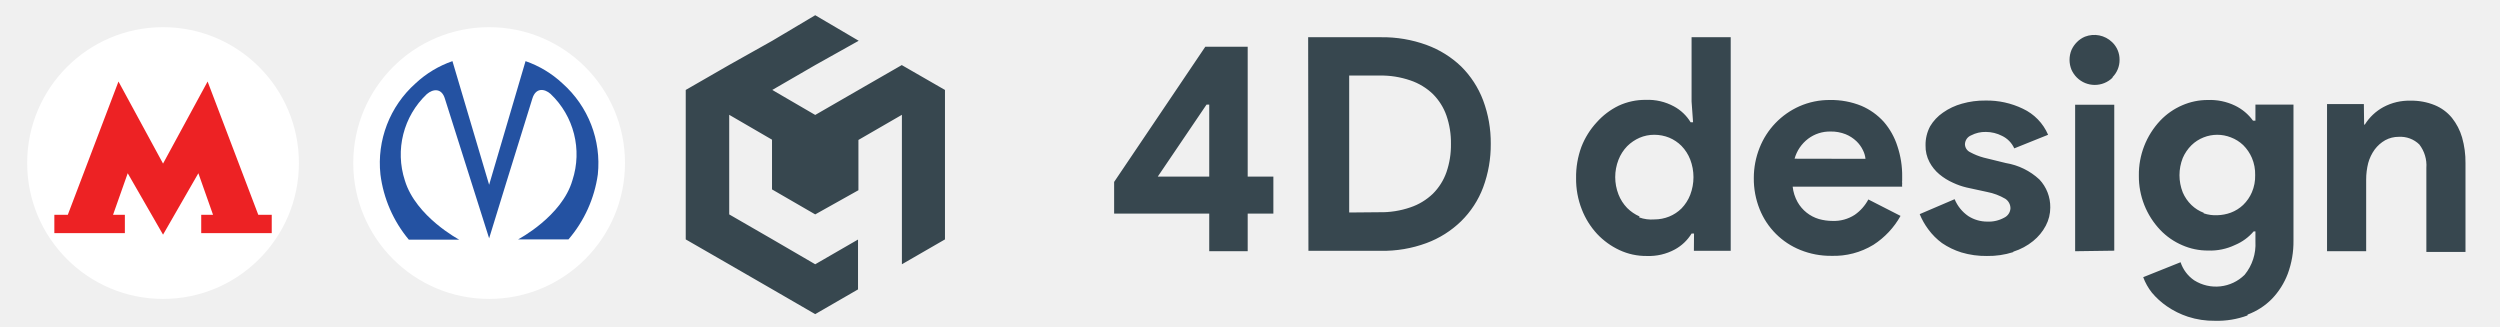
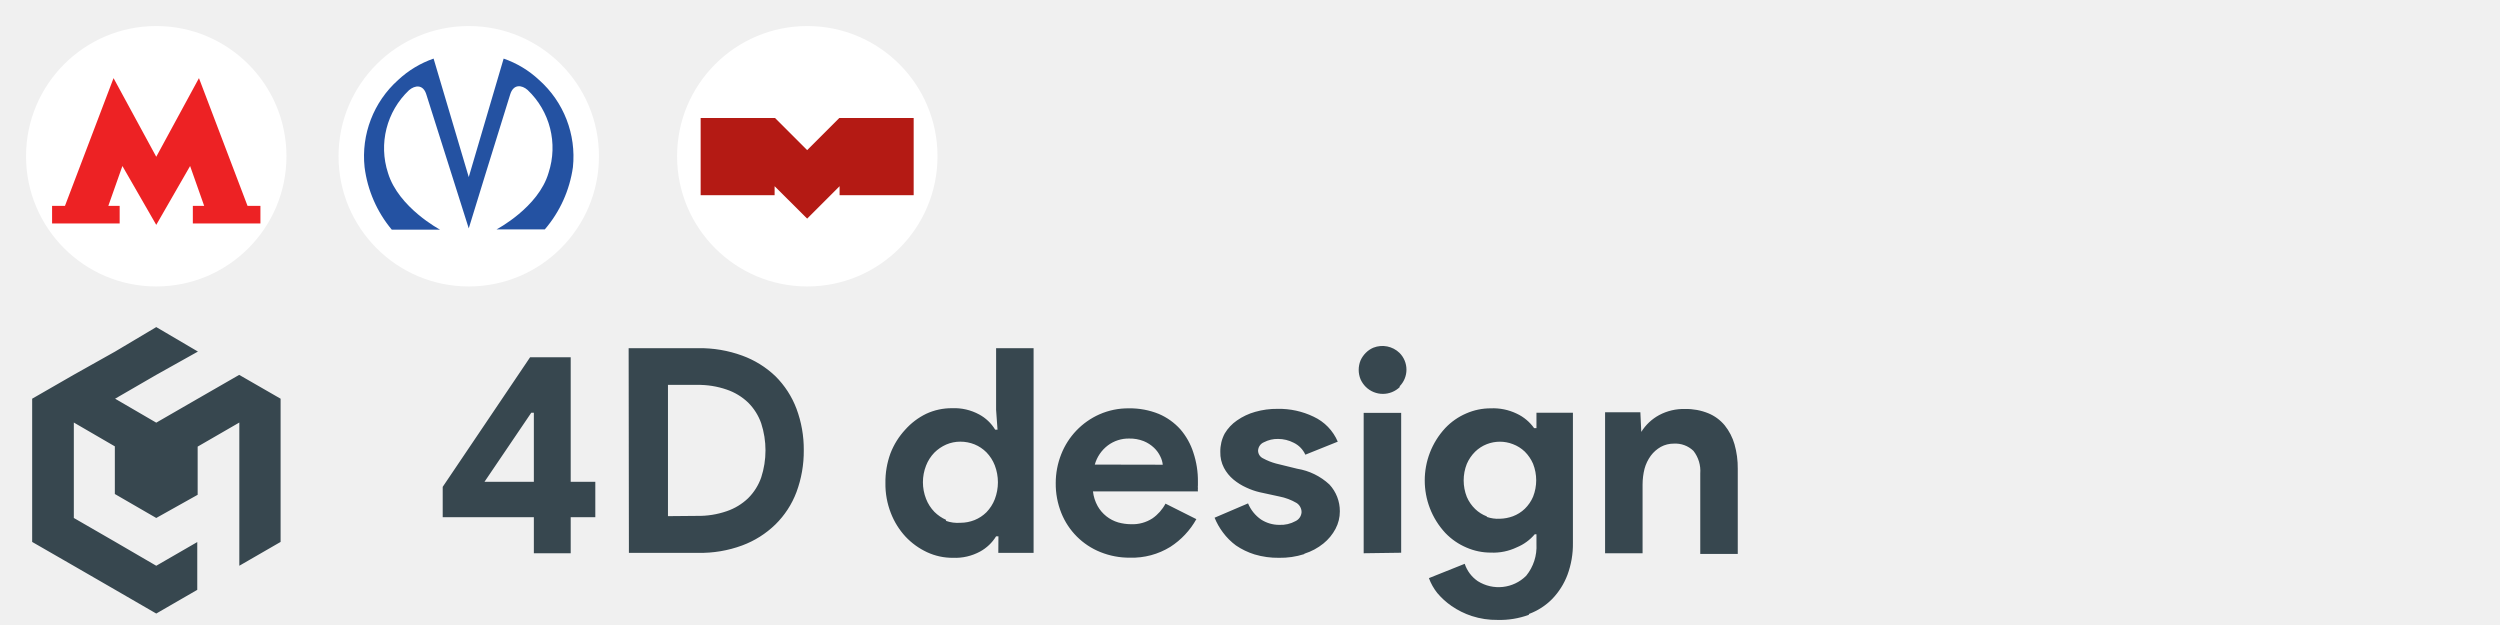
- <svg xmlns="http://www.w3.org/2000/svg" id="Layer_1" data-name="Layer 1" width="184" height="24" viewBox="0 0 184 24">
+ <svg xmlns="http://www.w3.org/2000/svg" id="Layer_1" data-name="Layer 1" width="192" height="48" viewBox="0 0 192 48">
  <defs>
    <style>
      .cls-1 {
+         fill: #37474f;
+       }
+ 
+       .cls-2 {
        fill: #fff;
      }

-       .cls-2 {
+       .cls-3 {
        fill: #ed2224;
      }

-       .cls-3 {
+       .cls-4 {
        fill: #2452a2;
      }

-       .cls-4 {
-         fill: #37474f;
+       .cls-5 {
+         fill: #b41a14;
      }
    </style>
  </defs>
+   <path class="cls-1" d="M21.55,30.62v11l-3.17,1.83v-11l-3.2,1.85V38L12,39.78,8.82,37.94V34.28L5.67,32.45v7.33l3.17,1.83L12,43.45h0l3.15-1.82V45.3L12,47.12,8.82,45.28,5.65,43.45,2.47,41.62v-11l3.18-1.83L8.84,27,12,25.12,15.2,27,12,28.79,8.84,30.62,12,32.46l3.19-1.84,3.18-1.83ZM43.83,42.49V39.72h1.89V37H43.83V27.44H40.71L34,37.39v2.33h7v2.77ZM41,37H37.21l3.59-5.3H41Zm7.3,5.46h5.32A9.22,9.22,0,0,0,57,41.89a7.27,7.27,0,0,0,2.55-1.61,6.88,6.88,0,0,0,1.62-2.49,9,9,0,0,0,.56-3.21,8.9,8.9,0,0,0-.56-3.19,7,7,0,0,0-1.62-2.5A7.29,7.29,0,0,0,57,27.31a9.44,9.44,0,0,0-3.37-.57H48.28Zm3-2.82V29.56h2.22a6.61,6.61,0,0,1,2.29.36,4.44,4.44,0,0,1,1.65,1,4.21,4.21,0,0,1,1,1.59,6.72,6.72,0,0,1,0,4.16,4.21,4.21,0,0,1-1,1.59,4.44,4.44,0,0,1-1.65,1,6.61,6.61,0,0,1-2.29.36Zm25.37,2.82h2.71V26.74H76.5v4.73L76.61,33h-.18a3.22,3.22,0,0,0-1.23-1.17,4,4,0,0,0-2.07-.48,4.62,4.62,0,0,0-2,.43A5.2,5.2,0,0,0,69.52,33a5.69,5.69,0,0,0-1.13,1.81A6.38,6.38,0,0,0,68,37.1a6.1,6.1,0,0,0,.42,2.31,5.69,5.69,0,0,0,1.13,1.81,5.39,5.39,0,0,0,1.65,1.19,4.62,4.62,0,0,0,2,.43,4,4,0,0,0,2.07-.48,3.29,3.29,0,0,0,1.23-1.17h.18Zm-4-2.53a3,3,0,0,1-.91-.62,3,3,0,0,1-.64-1,3.51,3.51,0,0,1,0-2.55,3,3,0,0,1,.64-1,3,3,0,0,1,.91-.62,2.72,2.72,0,0,1,1.09-.22,2.93,2.93,0,0,1,1.09.21,2.8,2.8,0,0,1,.91.61,3,3,0,0,1,.64,1,3.64,3.64,0,0,1,0,2.6,3,3,0,0,1-.64,1,2.77,2.77,0,0,1-.91.6,2.93,2.93,0,0,1-1.09.21A2.67,2.67,0,0,1,72.64,40Zm16.84-1.25a3.2,3.2,0,0,1-1,1.13,2.81,2.81,0,0,1-1.64.45,3.77,3.77,0,0,1-1-.14,2.69,2.69,0,0,1-1.57-1.25,3,3,0,0,1-.36-1.13H92a1,1,0,0,1,0-.24,1,1,0,0,1,0-.24V37a6.81,6.81,0,0,0-.35-2.24,5.1,5.1,0,0,0-1-1.79A4.72,4.72,0,0,0,89,31.79a5.89,5.89,0,0,0-2.31-.43,5.46,5.46,0,0,0-2.25.46,5.6,5.6,0,0,0-2.94,3.07,6,6,0,0,0-.42,2.21,6,6,0,0,0,.43,2.3,5.39,5.39,0,0,0,3,3,5.92,5.92,0,0,0,2.28.43A5.59,5.59,0,0,0,89.88,42a6,6,0,0,0,2-2.13Zm-5.43-3a2.79,2.79,0,0,1,1-1.47,2.65,2.65,0,0,1,1.63-.53,2.9,2.9,0,0,1,1.13.2,2.55,2.55,0,0,1,.79.51,2.24,2.24,0,0,1,.48.66,1.82,1.82,0,0,1,.19.64Zm16.11,6.84a4.43,4.43,0,0,0,1.45-.78,3.64,3.64,0,0,0,.93-1.13,2.83,2.83,0,0,0,.33-1.34,3,3,0,0,0-.8-2.06A4.76,4.76,0,0,0,99.63,36L98,35.6a4.54,4.54,0,0,1-1-.4.66.66,0,0,1-.38-.59.73.73,0,0,1,.46-.65,2.23,2.23,0,0,1,1.08-.25,2.61,2.61,0,0,1,1.19.29,1.87,1.87,0,0,1,.9.92l2.49-1A3.71,3.71,0,0,0,100.88,32a6.09,6.09,0,0,0-2.75-.6,6,6,0,0,0-1.73.23,4.61,4.61,0,0,0-1.4.66,3.21,3.21,0,0,0-.94,1,2.88,2.88,0,0,0-.34,1.41A2.51,2.51,0,0,0,94,35.93a3,3,0,0,0,.73.9,4.29,4.29,0,0,0,1,.62,5.16,5.16,0,0,0,1,.35l1.52.33a4.2,4.2,0,0,1,1.33.5.84.84,0,0,1,.38.71.81.81,0,0,1-.46.68,2.35,2.35,0,0,1-1.25.29,2.57,2.57,0,0,1-1.4-.41,2.82,2.82,0,0,1-1-1.24l-2.57,1.1a5.06,5.06,0,0,0,.64,1.13,4.74,4.74,0,0,0,1,1,5.4,5.4,0,0,0,1.43.69,6.28,6.28,0,0,0,1.88.26,6,6,0,0,0,1.92-.28Zm7.29-12.84a1.82,1.82,0,0,0,0-2.58,1.89,1.89,0,0,0-2-.4,1.81,1.81,0,0,0-.59.4,1.94,1.94,0,0,0-.4.58,1.92,1.92,0,0,0,0,1.45,1.94,1.94,0,0,0,.4.58,1.87,1.87,0,0,0,2.63,0Zm.13,12.77V31.71h-2.88V42.49Zm9.82,4.7A4.88,4.88,0,0,0,119.21,46a5.44,5.44,0,0,0,1.17-1.85,6.79,6.79,0,0,0,.42-2.45v-10H118v1.18h-.18a3.41,3.41,0,0,0-1.33-1.11,4.18,4.18,0,0,0-2-.41,4.66,4.66,0,0,0-1.88.39A4.87,4.87,0,0,0,111,32.87a5.93,5.93,0,0,0,0,8.06,4.91,4.91,0,0,0,1.62,1.12,4.66,4.66,0,0,0,1.88.39,4.18,4.18,0,0,0,2-.41,3.58,3.58,0,0,0,1.37-1H118v.75a3.55,3.55,0,0,1-.79,2.44,3,3,0,0,1-3.72.41,2.6,2.6,0,0,1-1-1.33l-2.75,1.1a4.13,4.13,0,0,0,.64,1.14,5.5,5.5,0,0,0,1.1,1,6.06,6.06,0,0,0,1.55.77,6.18,6.18,0,0,0,2,.3,6.43,6.43,0,0,0,2.38-.39Zm-3.24-7.49a2.65,2.65,0,0,1-.9-.57,2.86,2.86,0,0,1-.64-.93,3.45,3.45,0,0,1,0-2.53,3,3,0,0,1,.64-.94,2.68,2.68,0,0,1,.9-.58,2.76,2.76,0,0,1,2,0,2.69,2.69,0,0,1,.91.57,3,3,0,0,1,.64.94,3.45,3.45,0,0,1,0,2.53,2.86,2.86,0,0,1-.64.93,2.69,2.69,0,0,1-.91.57,3.11,3.11,0,0,1-1,.19,2.61,2.61,0,0,1-1-.14Zm11.79-8h-2.71V42.49h2.88V37.21A5,5,0,0,1,126.3,36a3.08,3.08,0,0,1,.48-1,2.5,2.5,0,0,1,.77-.68,2.06,2.06,0,0,1,1-.25,2,2,0,0,1,1.51.56,2.51,2.51,0,0,1,.52,1.73v6.18h2.88V36a6.61,6.61,0,0,0-.25-1.88,4.18,4.18,0,0,0-.75-1.45,3.22,3.22,0,0,0-1.26-.93,4.5,4.5,0,0,0-1.78-.33,4,4,0,0,0-2,.47,3.69,3.69,0,0,0-1.37,1.29h0Z" />
  <g>
-     <circle class="cls-1" cx="12" cy="12" r="10" />
-     <polygon class="cls-2" points="12 17.27 14.6 12.75 15.68 15.81 14.81 15.81 14.81 17.16 20 17.16 20 15.81 19.01 15.81 15.28 6 12 12.04 8.72 6 4.99 15.81 4 15.81 4 17.16 9.19 17.16 9.19 15.81 8.32 15.81 9.4 12.75 12 17.27" />
+     <circle class="cls-2" cx="12" cy="12" r="10" />
+     <polygon class="cls-3" points="12 17.27 14.6 12.75 15.68 15.81 14.81 15.81 14.81 17.16 20 17.16 20 15.81 19.01 15.81 15.28 6 12 12.04 8.72 6 4.99 15.81 4 15.81 4 17.16 9.19 17.16 9.19 15.81 8.32 15.81 9.4 12.75 12 17.27" />
  </g>
  <g>
-     <circle class="cls-1" cx="36" cy="12" r="10" />
+     <circle class="cls-2" cx="36" cy="12" r="10" />
    <g id="Слой_1" data-name="Слой 1">
-       <path id="path4" class="cls-3" d="M41.4,6.14A7.65,7.65,0,0,0,38.68,4.5L36,13.6h0L33.3,4.5a7.65,7.65,0,0,0-2.72,1.64A7.85,7.85,0,0,0,28,12.84a9.3,9.3,0,0,0,2.09,4.8H33.8s-3.19-1.69-4-4.35a6.13,6.13,0,0,1,1.61-6.36c.45-.39,1.1-.48,1.34.35L36,17.54h0s2.34-7.62,3.18-10.28c.25-.83.9-.74,1.34-.35a6.13,6.13,0,0,1,1.61,6.36c-.77,2.66-4,4.35-4,4.35h3.71A9.34,9.34,0,0,0,44,12.84,7.86,7.86,0,0,0,41.4,6.14Z" />
+       <path id="path4" class="cls-4" d="M41.4,6.14A7.65,7.65,0,0,0,38.68,4.5L36,13.6h0L33.3,4.5a7.65,7.65,0,0,0-2.72,1.64A7.86,7.86,0,0,0,28,12.84a9.3,9.3,0,0,0,2.09,4.8H33.8s-3.19-1.69-4-4.35a6.13,6.13,0,0,1,1.61-6.36c.45-.39,1.1-.48,1.34.35L36,17.54h0s2.34-7.62,3.18-10.28c.25-.83.9-.74,1.34-.35a6.13,6.13,0,0,1,1.61,6.36c-.77,2.66-4,4.35-4,4.35h3.71A9.34,9.34,0,0,0,44,12.84,7.86,7.86,0,0,0,41.4,6.14Z" />
    </g>
  </g>
-   <path class="cls-4" d="M69.55,6.62v11l-3.17,1.83v-11l-3.2,1.85V14L60,15.78l-3.18-1.84V10.28L53.67,8.45v7.33l3.17,1.83L60,19.45h0l3.15-1.82V21.3L60,23.12l-3.18-1.84-3.17-1.83-3.18-1.83v-11l3.18-1.83L56.84,3,60,1.12,63.2,3,60,4.79,56.84,6.62,60,8.46l3.19-1.84,3.18-1.83ZM91.83,18.49V15.72h1.89V13H91.83V3.44H88.71L82,13.39v2.33h7v2.77ZM89,13H85.21L88.8,7.7H89Zm7.3,5.46h5.32a9.22,9.22,0,0,0,3.37-.57,7.27,7.27,0,0,0,2.55-1.61,6.88,6.88,0,0,0,1.62-2.49,9,9,0,0,0,.56-3.21,8.9,8.9,0,0,0-.56-3.19,7,7,0,0,0-1.62-2.5A7.29,7.29,0,0,0,105,3.31a9.44,9.44,0,0,0-3.37-.57H96.28Zm3-2.82V5.56h2.22a6.61,6.61,0,0,1,2.29.36,4.44,4.44,0,0,1,1.65,1,4.21,4.21,0,0,1,1,1.59,6.12,6.12,0,0,1,.33,2.08,6.12,6.12,0,0,1-.33,2.08,4.21,4.21,0,0,1-1,1.59,4.44,4.44,0,0,1-1.65,1,6.61,6.61,0,0,1-2.29.36Zm25.37,2.82h2.71V2.74H124.5V7.47L124.61,9h-.18a3.22,3.22,0,0,0-1.23-1.17,4,4,0,0,0-2.07-.48,4.62,4.62,0,0,0-2,.43A5.2,5.2,0,0,0,117.52,9a5.69,5.69,0,0,0-1.13,1.81A6.38,6.38,0,0,0,116,13.1a6.1,6.1,0,0,0,.42,2.31,5.69,5.69,0,0,0,1.13,1.81,5.39,5.39,0,0,0,1.65,1.19,4.62,4.62,0,0,0,2,.43,4,4,0,0,0,2.07-.48,3.29,3.29,0,0,0,1.23-1.17h.18Zm-4-2.53a3,3,0,0,1-.91-.62,3,3,0,0,1-.64-1,3.51,3.51,0,0,1,0-2.55,3,3,0,0,1,.64-1,3,3,0,0,1,.91-.62,2.72,2.72,0,0,1,1.09-.22,2.93,2.93,0,0,1,1.09.21,2.8,2.8,0,0,1,.91.61,3,3,0,0,1,.64,1,3.64,3.64,0,0,1,0,2.6,3,3,0,0,1-.64,1,2.77,2.77,0,0,1-.91.6,2.93,2.93,0,0,1-1.09.21,2.67,2.67,0,0,1-1.12-.15Zm16.84-1.25a3.2,3.2,0,0,1-1,1.13,2.81,2.81,0,0,1-1.64.45,3.72,3.72,0,0,1-1-.14,2.68,2.68,0,0,1-1.57-1.25,3,3,0,0,1-.36-1.13H140a1,1,0,0,1,0-.24,1,1,0,0,1,0-.24V13a6.81,6.81,0,0,0-.35-2.24,5.1,5.1,0,0,0-1-1.79A4.72,4.72,0,0,0,137,7.79a5.89,5.89,0,0,0-2.31-.43,5.46,5.46,0,0,0-2.25.46,5.6,5.6,0,0,0-2.94,3.07,6,6,0,0,0-.42,2.21,6,6,0,0,0,.43,2.3,5.39,5.39,0,0,0,3,3,5.92,5.92,0,0,0,2.28.43,5.59,5.59,0,0,0,3.09-.81,6,6,0,0,0,2-2.13Zm-5.43-3a2.79,2.79,0,0,1,1-1.47,2.65,2.65,0,0,1,1.63-.53,2.9,2.9,0,0,1,1.13.2,2.55,2.55,0,0,1,.79.51,2.24,2.24,0,0,1,.48.66,1.82,1.82,0,0,1,.19.64Zm16.11,6.84a4.43,4.43,0,0,0,1.45-.78,3.64,3.64,0,0,0,.93-1.13,2.83,2.83,0,0,0,.33-1.34,2.94,2.94,0,0,0-.8-2.06A4.76,4.76,0,0,0,147.63,12L146,11.6a4.54,4.54,0,0,1-1-.4.66.66,0,0,1-.38-.59.73.73,0,0,1,.46-.65,2.23,2.23,0,0,1,1.08-.25,2.61,2.61,0,0,1,1.19.29,1.87,1.87,0,0,1,.9.92l2.49-1A3.74,3.74,0,0,0,148.88,8a6.09,6.09,0,0,0-2.75-.6,6,6,0,0,0-1.73.23,4.5,4.5,0,0,0-1.4.66,3.21,3.21,0,0,0-.94,1,2.88,2.88,0,0,0-.34,1.41,2.51,2.51,0,0,0,.29,1.23,3,3,0,0,0,.73.9,4.29,4.29,0,0,0,1,.62,5.16,5.16,0,0,0,1,.35l1.52.33a4.2,4.2,0,0,1,1.33.5.84.84,0,0,1,.38.71.81.81,0,0,1-.46.68,2.35,2.35,0,0,1-1.25.29,2.57,2.57,0,0,1-1.4-.41,2.82,2.82,0,0,1-1-1.24l-2.57,1.1a5.06,5.06,0,0,0,.64,1.13,4.74,4.74,0,0,0,1,1,5.4,5.4,0,0,0,1.43.69,6.28,6.28,0,0,0,1.88.26,6,6,0,0,0,1.92-.28Zm7.29-12.84A1.78,1.78,0,0,0,156,4.41a1.76,1.76,0,0,0-.55-1.31,1.89,1.89,0,0,0-2-.4,1.81,1.81,0,0,0-.59.4,1.94,1.94,0,0,0-.4.58,1.92,1.92,0,0,0,0,1.45,1.94,1.94,0,0,0,.4.58,1.87,1.87,0,0,0,2.63,0Zm.13,12.77V7.71h-2.88V18.49Zm9.82,4.7A4.88,4.88,0,0,0,167.21,22a5.44,5.44,0,0,0,1.17-1.85,6.79,6.79,0,0,0,.42-2.45V7.7H166V8.88h-.18a3.5,3.5,0,0,0-1.33-1.11,4.25,4.25,0,0,0-2-.41,4.66,4.66,0,0,0-1.88.39A4.91,4.91,0,0,0,159,8.87a5.79,5.79,0,0,0-1.58,4.06,5.72,5.72,0,0,0,1.58,4,4.91,4.91,0,0,0,1.62,1.12,4.66,4.66,0,0,0,1.88.39,4.25,4.25,0,0,0,2-.41,3.65,3.65,0,0,0,1.37-1H166v.75a3.55,3.55,0,0,1-.79,2.44,3,3,0,0,1-3.72.41,2.6,2.6,0,0,1-1-1.33l-2.75,1.1a4.13,4.13,0,0,0,.64,1.14,5.5,5.5,0,0,0,1.1,1,6.06,6.06,0,0,0,1.55.77,6.18,6.18,0,0,0,2,.3,6.43,6.43,0,0,0,2.38-.39Zm-3.24-7.49a2.65,2.65,0,0,1-.9-.57,2.86,2.86,0,0,1-.64-.93,3.45,3.45,0,0,1,0-2.53,3,3,0,0,1,.64-.94,2.68,2.68,0,0,1,.9-.58,2.73,2.73,0,0,1,2,0,2.69,2.69,0,0,1,.91.57,3,3,0,0,1,.64.94,3.06,3.06,0,0,1,.24,1.27,3,3,0,0,1-.24,1.26,2.86,2.86,0,0,1-.64.93,2.69,2.69,0,0,1-.91.57,3.11,3.11,0,0,1-1,.19,2.71,2.71,0,0,1-1-.14Zm11.79-8h-2.71V18.49h2.88V13.21A4.89,4.89,0,0,1,174.3,12a3.08,3.08,0,0,1,.48-1,2.5,2.5,0,0,1,.77-.68,2.06,2.06,0,0,1,1-.25,2,2,0,0,1,1.51.56,2.51,2.51,0,0,1,.52,1.73v6.18h2.88V12a6.61,6.61,0,0,0-.25-1.88,4.18,4.18,0,0,0-.75-1.45,3.22,3.22,0,0,0-1.26-.93,4.5,4.5,0,0,0-1.78-.33,4,4,0,0,0-2,.47,3.69,3.69,0,0,0-1.37,1.29H174Z" />
+   <g>
+     <circle class="cls-2" cx="62" cy="12" r="10" />
+     <polygon class="cls-5" points="64.46 9.06 61.99 11.53 59.52 9.06 53.81 9.06 53.81 14.99 59.49 14.99 59.49 14.3 61.99 16.79 64.48 14.3 64.48 14.99 70.17 14.99 70.17 9.06 64.46 9.06" />
+   </g>
</svg>
